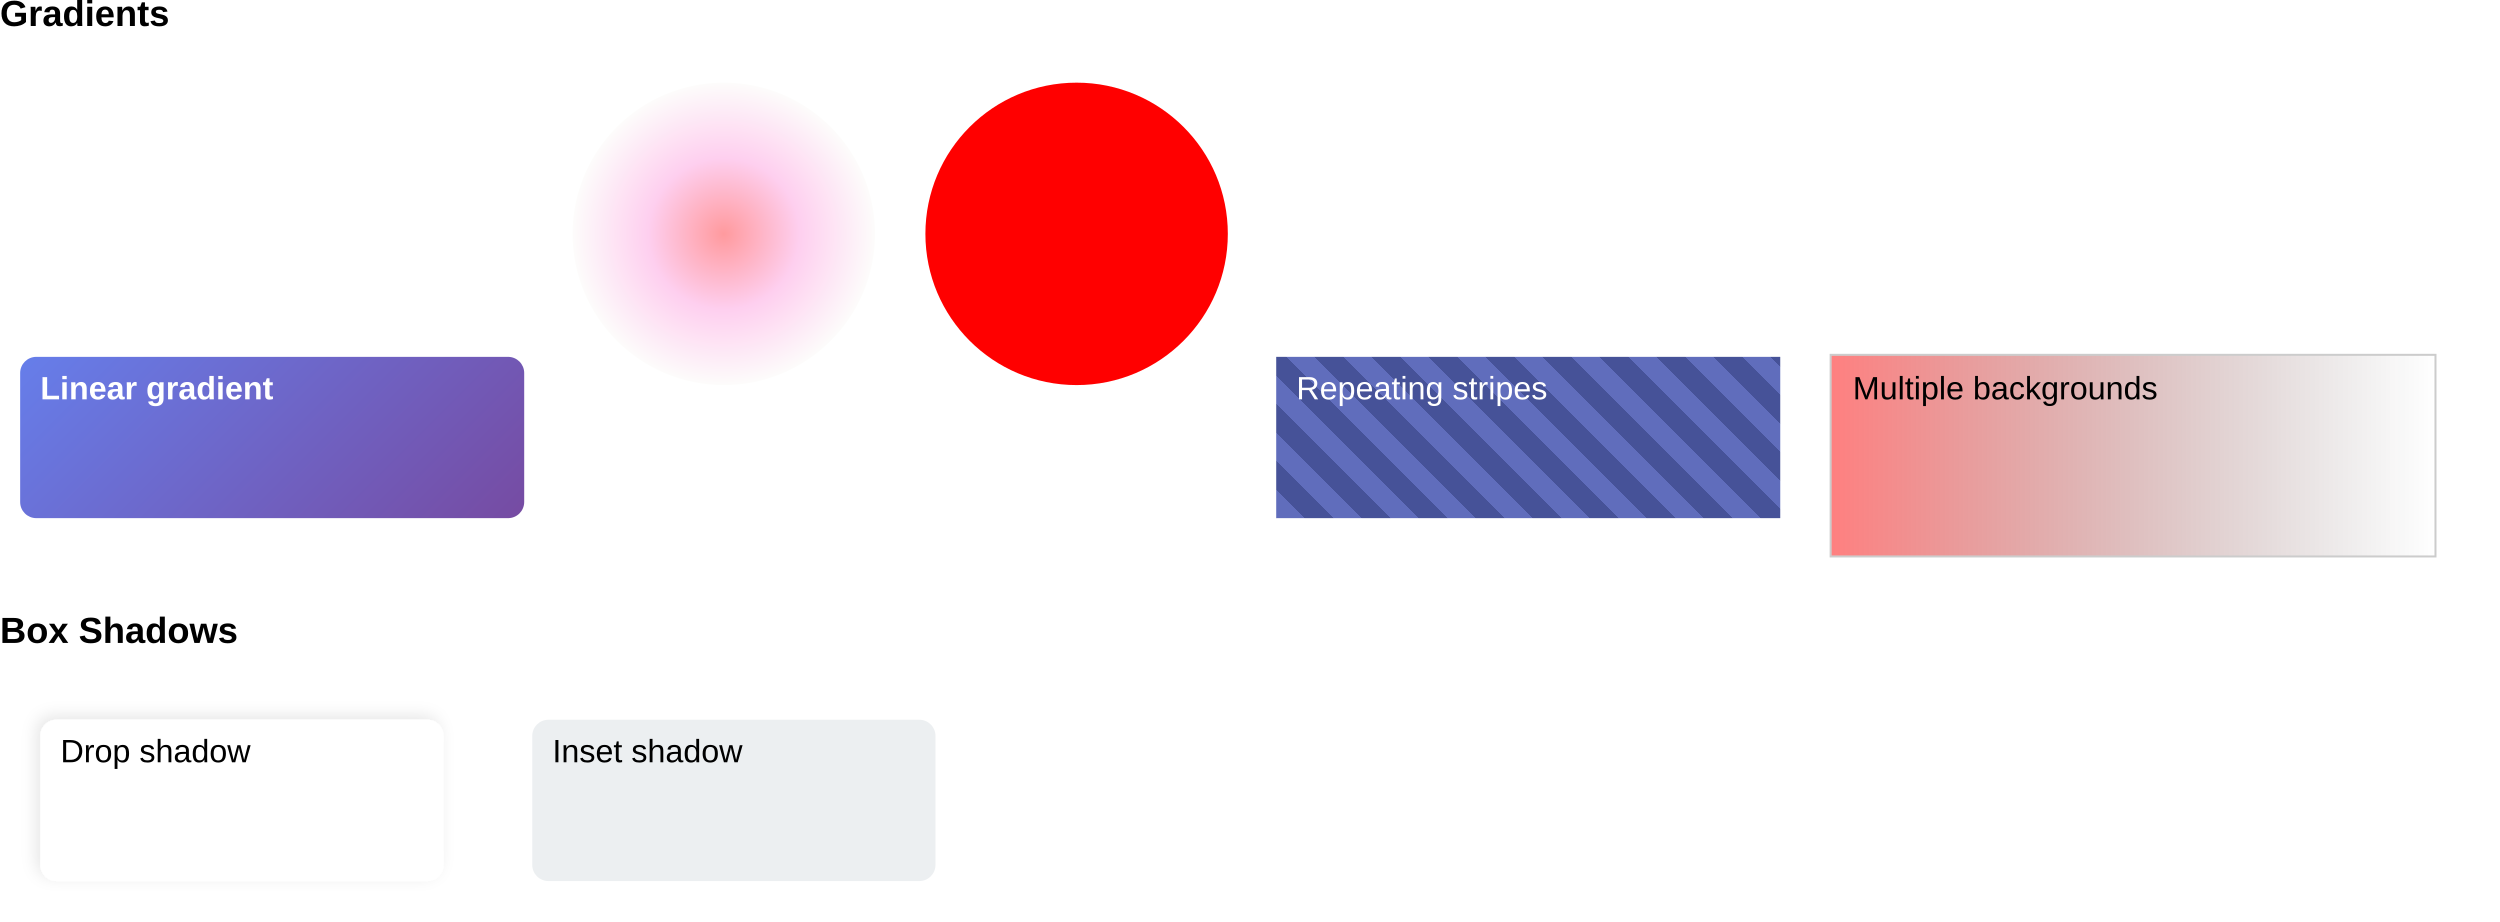
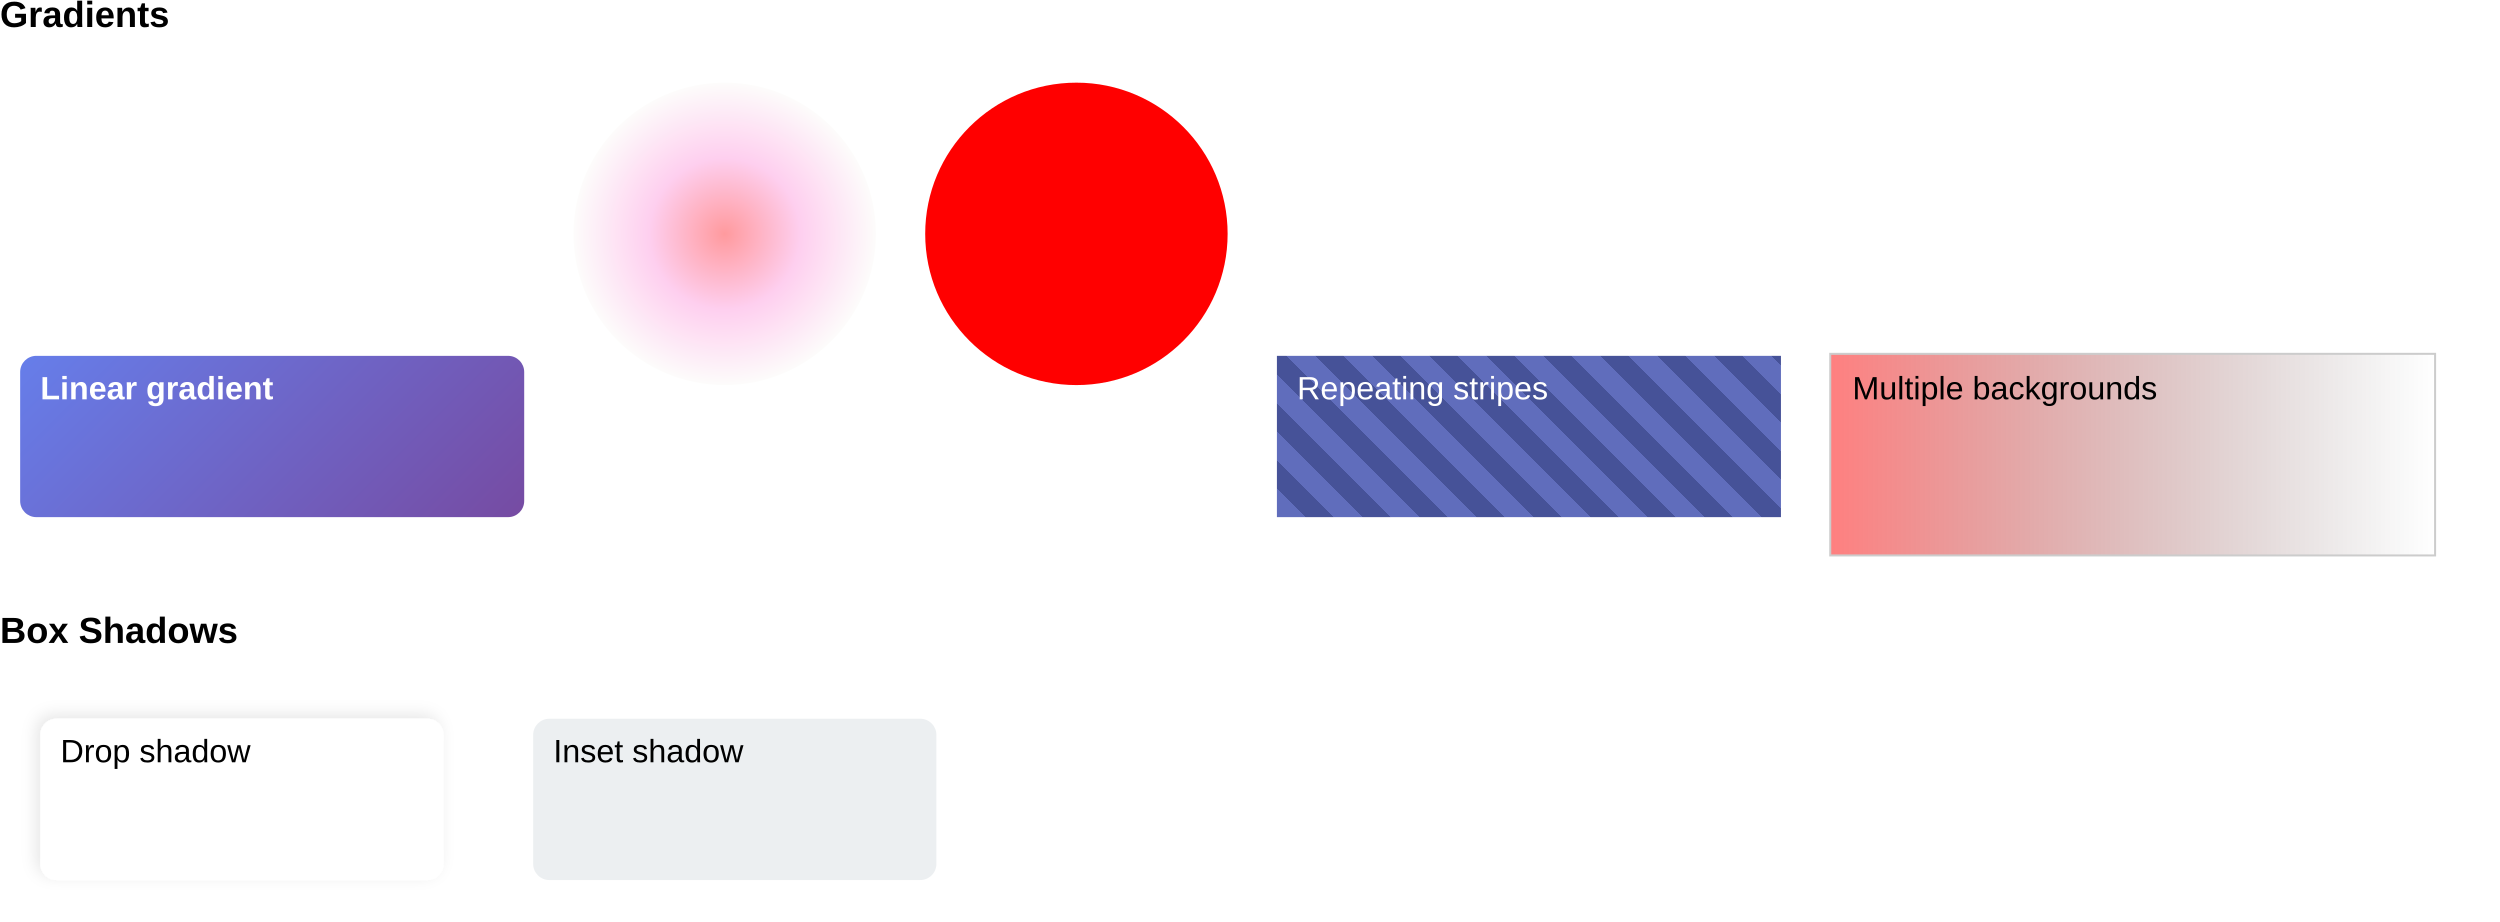
<svg xmlns="http://www.w3.org/2000/svg" width="1240" height="457" viewBox="0 0 1240 457">
  <defs>
-     <linearGradient id="lg1" x1="52.5" y1="134.5" x2="217.5" y2="299.5" gradientUnits="userSpaceOnUse">
+     <linearGradient id="lg1" x1="52.5" y1="134" x2="217.5" y2="299" gradientUnits="userSpaceOnUse">
      <stop offset="0%" stop-color="rgb(102, 126, 234)" />
      <stop offset="100%" stop-color="rgb(118, 75, 162)" />
    </linearGradient>
-     <radialGradient id="rg2" cx="359" cy="116" r="75" gradientUnits="userSpaceOnUse">
+     <radialGradient id="rg2" cx="359.45" cy="116" r="75" gradientUnits="userSpaceOnUse">
      <stop offset="0%" stop-color="rgb(255, 154, 158)" />
      <stop offset="50%" stop-color="rgb(254, 207, 239)" />
      <stop offset="100%" stop-color="rgb(253, 252, 251)" />
    </radialGradient>
-     <linearGradient id="lg3" x1="675.5" y1="299.5" x2="689.64" y2="285.36" gradientUnits="userSpaceOnUse" spreadMethod="repeat">
+     <linearGradient id="lg3" x1="675.85" y1="299" x2="689.99" y2="284.86" gradientUnits="userSpaceOnUse" spreadMethod="repeat">
      <stop offset="0%" stop-color="rgb(96, 109, 188)" />
      <stop offset="50%" stop-color="rgb(96, 109, 188)" />
      <stop offset="50%" stop-color="rgb(70, 82, 152)" />
      <stop offset="100%" stop-color="rgb(70, 82, 152)" />
    </linearGradient>
-     <linearGradient id="lg4" x1="908" y1="226" x2="1208" y2="226" gradientUnits="userSpaceOnUse">
+     <linearGradient id="lg4" x1="907.8" y1="225.5" x2="1207.8" y2="225.5" gradientUnits="userSpaceOnUse">
      <stop offset="0%" stop-color="rgba(255, 0, 0, 0.5)" />
      <stop offset="100%" stop-color="rgba(0, 0, 0, 0)" />
    </linearGradient>
    <filter id="ds5" x="-50%" y="-50%" width="200%" height="200%">
      <feDropShadow dx="5" dy="5" stdDeviation="7.5" flood-color="rgba(0, 0, 0, 0.3)" result="s0" />
      <feDropShadow dx="-2" dy="-2" stdDeviation="4" flood-color="rgba(0, 0, 0, 0.1)" result="s1" />
    </filter>
    <clipPath id="ic6">
-       <rect x="264" y="357" width="200" height="80" rx="8" ry="8" />
+       <rect x="264.45" y="356.5" width="200" height="80" rx="8" ry="8" />
    </clipPath>
    <filter id="is7" x="-50%" y="-50%" width="200%" height="200%">
      <feComponentTransfer in="SourceAlpha">
        <feFuncA type="table" tableValues="1 0" />
      </feComponentTransfer>
      <feGaussianBlur stdDeviation="5" />
      <feOffset dx="3" dy="3" result="offsetblur" />
      <feFlood flood-color="rgba(0, 0, 0, 0.2)" result="color" />
      <feComposite in2="offsetblur" operator="in" />
      <feComposite in2="SourceAlpha" operator="in" />
    </filter>
    <clipPath id="ic8">
-       <rect x="264" y="357" width="200" height="80" rx="8" ry="8" />
+       <rect x="264.45" y="356.5" width="200" height="80" rx="8" ry="8" />
    </clipPath>
    <filter id="is9" x="-50%" y="-50%" width="200%" height="200%">
      <feComponentTransfer in="SourceAlpha">
        <feFuncA type="table" tableValues="1 0" />
      </feComponentTransfer>
      <feGaussianBlur stdDeviation="5" />
      <feOffset dx="-3" dy="-3" result="offsetblur" />
      <feFlood flood-color="rgba(255, 255, 255, 0.5)" result="color" />
      <feComposite in2="offsetblur" operator="in" />
      <feComposite in2="SourceAlpha" operator="in" />
    </filter>
  </defs>
-   <text x="0" y="1" fill="rgb(0, 0, 0)" dominant-baseline="text-before-edge" font-weight="700" font-size="18px" font-family="Arial">Gradients</text>
-   <rect x="10" y="177" width="250" height="80" rx="8" ry="8" fill="url(#lg1)" />
+   <text x="0" y="1.5" fill="rgb(0, 0, 0)" dominant-baseline="text-before-edge" font-weight="700" font-size="18px" font-family="Arial">Gradients</text>
+   <rect x="10" y="176.5" width="250" height="80" rx="8" ry="8" fill="url(#lg1)" />
  <text x="20" y="187.5" fill="rgb(255, 255, 255)" dominant-baseline="text-before-edge" font-weight="700" font-size="16px" font-family="Arial">Linear gradient</text>
-   <rect x="284" y="41" width="150" height="150" rx="75" ry="75" fill="url(#rg2)" />
-   <rect x="459" y="41" width="150" height="150" rx="75" ry="75" fill="rgb(255, 0, 0)" />
-   <path d="M633,177 L883,177 L883,257 L633,257 Z" fill="url(#lg3)" />
-   <text x="643" y="187.5" fill="rgb(255, 255, 255)" dominant-baseline="text-before-edge" font-size="16px" font-family="Arial">Repeating stripes</text>
-   <path d="M908,176 L1208,176 L1208,276 L908,276 Z" fill="url(#lg4)" stroke="rgb(204, 204, 204)" stroke-width="1" />
-   <text x="919" y="187.5" fill="rgb(0, 0, 0)" dominant-baseline="text-before-edge" font-size="16px" font-family="Arial">Multiple backgrounds</text>
+   <rect x="284.45" y="41" width="150" height="150" rx="75" ry="75" fill="url(#rg2)" />
+   <rect x="458.9" y="41" width="150" height="150" rx="75" ry="75" fill="rgb(255, 0, 0)" />
+   <path d="M633.35,176.5 L883.35,176.5 L883.35,256.5 L633.35,256.5 Z" fill="url(#lg3)" />
+   <text x="643.35" y="187.5" fill="rgb(255, 255, 255)" dominant-baseline="text-before-edge" font-size="16px" font-family="Arial">Repeating stripes</text>
+   <path d="M907.8,175.5 L1207.8,175.5 L1207.8,275.5 L907.8,275.5 Z" fill="url(#lg4)" stroke="rgb(204, 204, 204)" stroke-width="1" />
+   <text x="918.8" y="187.5" fill="rgb(0, 0, 0)" dominant-baseline="text-before-edge" font-size="16px" font-family="Arial">Multiple backgrounds</text>
  <text x="0" y="307" fill="rgb(0, 0, 0)" dominant-baseline="text-before-edge" font-weight="700" font-size="18px" font-family="Arial">Box Shadows</text>
-   <rect x="20" y="357" width="200" height="80" rx="8" ry="8" fill="rgb(255, 255, 255)" filter="url(#ds5)" />
+   <rect x="20" y="356.5" width="200" height="80" rx="8" ry="8" fill="rgb(255, 255, 255)" filter="url(#ds5)" />
  <text x="30" y="367.5" fill="rgb(0, 0, 0)" dominant-baseline="text-before-edge" font-size="16px" font-family="Arial">Drop shadow</text>
-   <rect x="264" y="357" width="200" height="80" rx="8" ry="8" fill="rgb(236, 239, 241)" />
-   <rect x="264" y="357" width="200" height="80" rx="8" ry="8" fill="none" clip-path="url(#ic6)" filter="url(#is7)" />
-   <rect x="264" y="357" width="200" height="80" rx="8" ry="8" fill="none" clip-path="url(#ic8)" filter="url(#is9)" />
-   <text x="274" y="367.5" fill="rgb(0, 0, 0)" dominant-baseline="text-before-edge" font-size="16px" font-family="Arial">Inset shadow</text>
+   <rect x="264.45" y="356.5" width="200" height="80" rx="8" ry="8" fill="rgb(236, 239, 241)" />
+   <rect x="264.45" y="356.5" width="200" height="80" rx="8" ry="8" fill="none" clip-path="url(#ic6)" filter="url(#is7)" />
+   <rect x="264.45" y="356.5" width="200" height="80" rx="8" ry="8" fill="none" clip-path="url(#ic8)" filter="url(#is9)" />
+   <text x="274.45" y="367.5" fill="rgb(0, 0, 0)" dominant-baseline="text-before-edge" font-size="16px" font-family="Arial">Inset shadow</text>
</svg>
